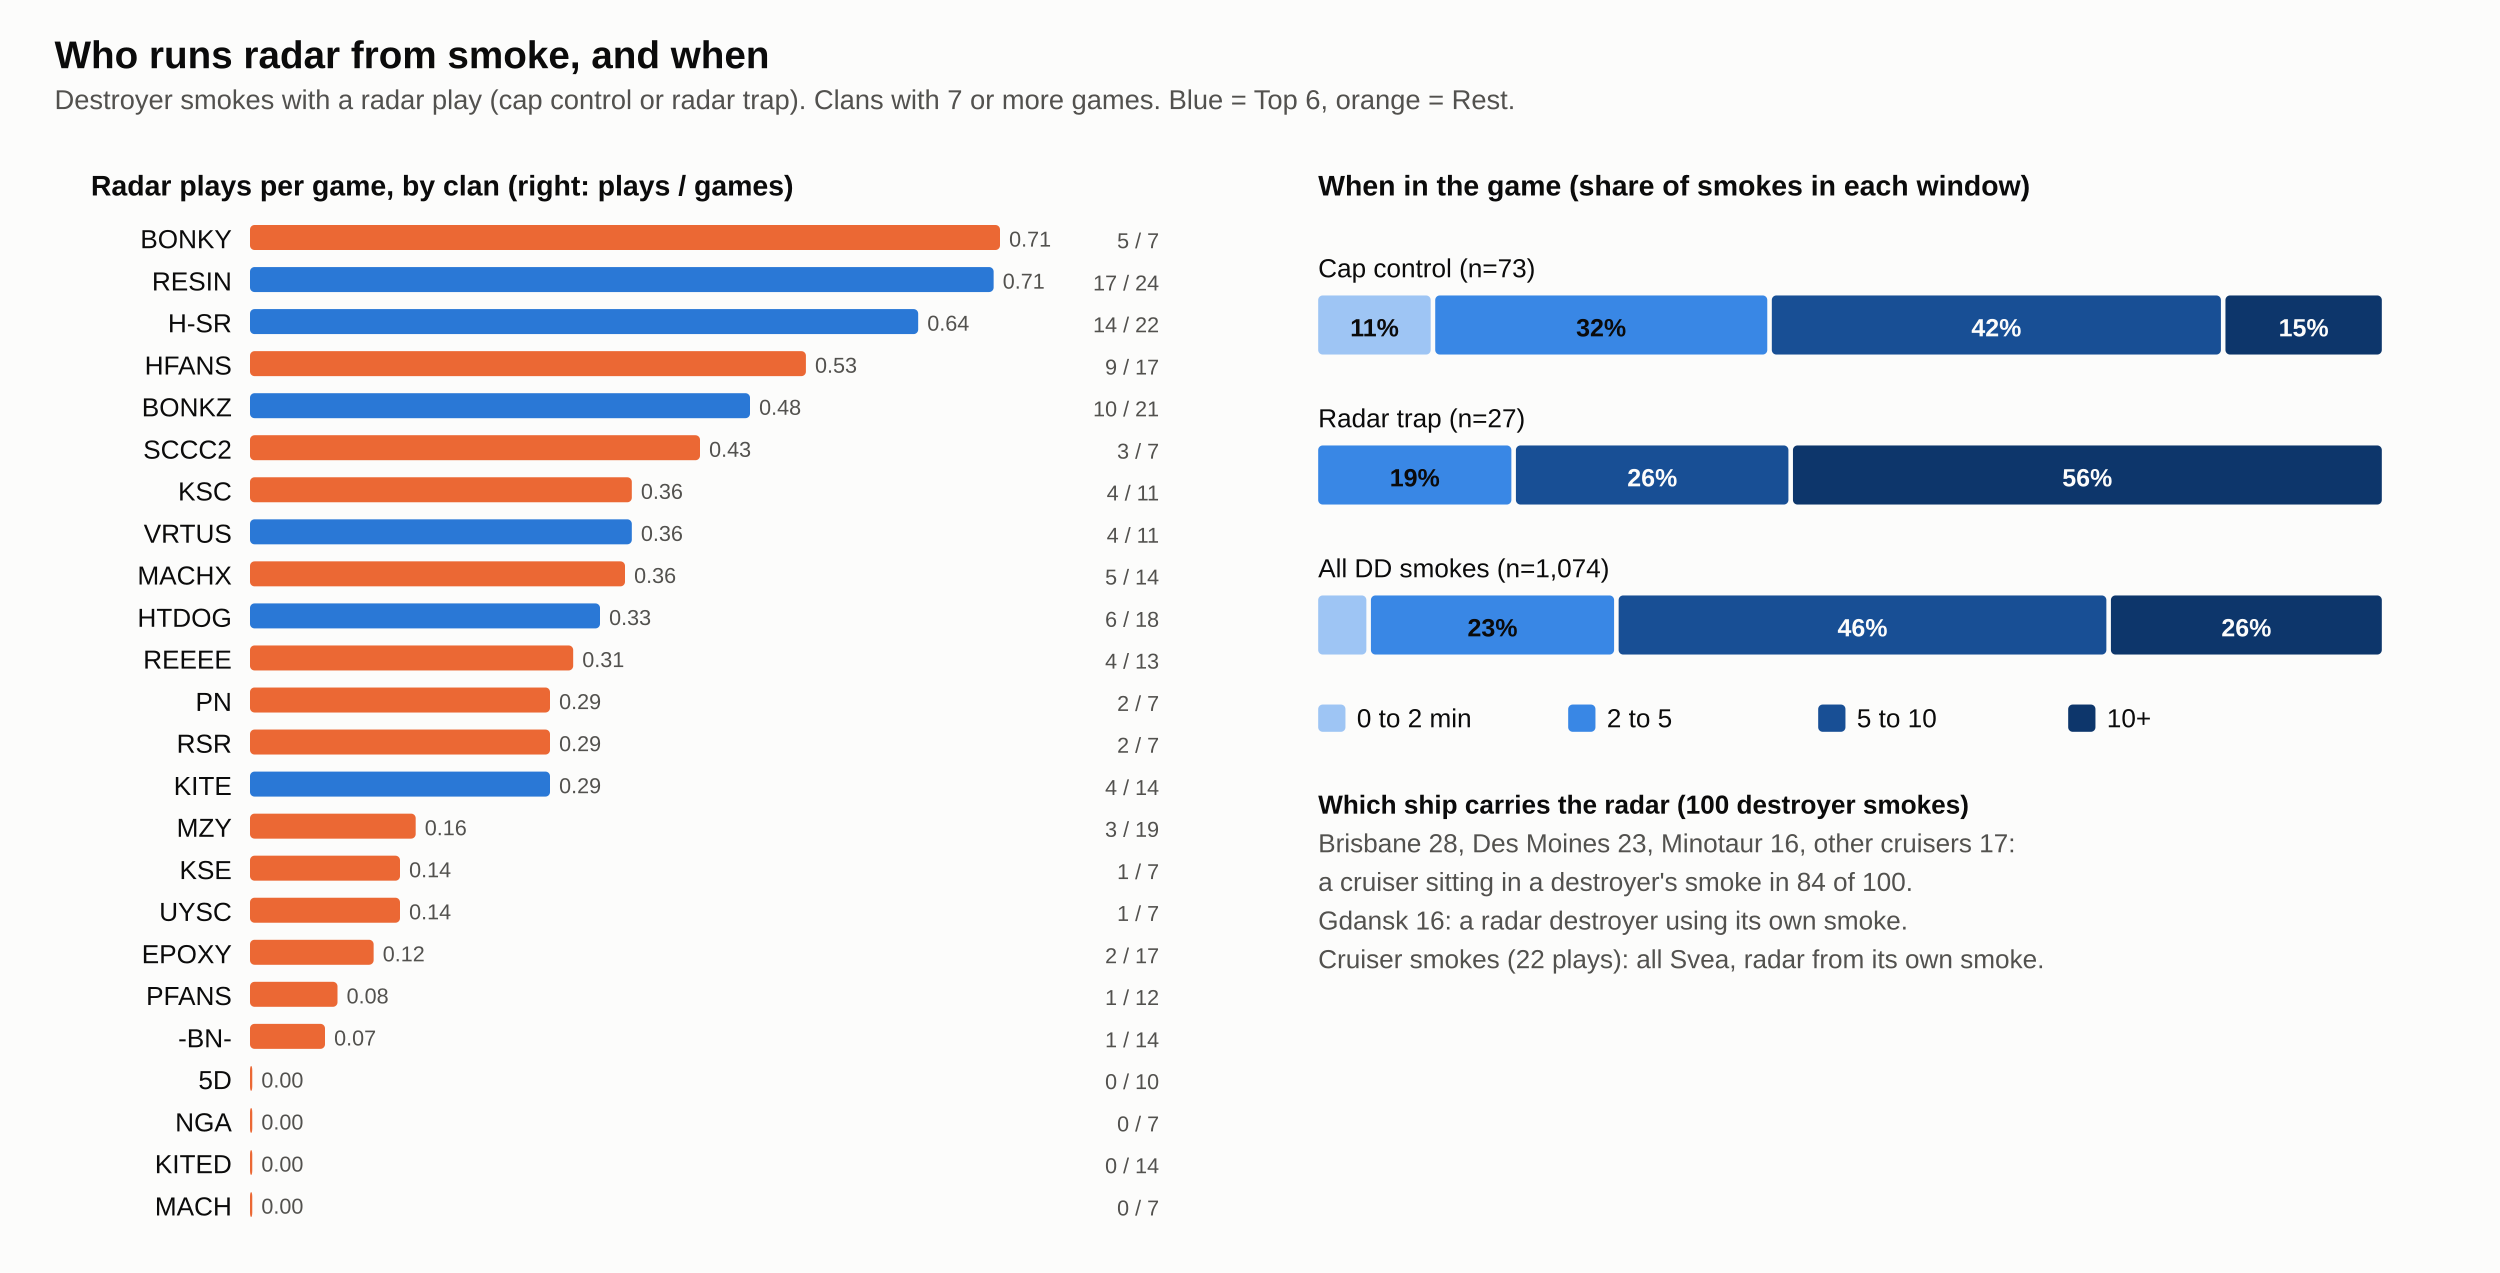
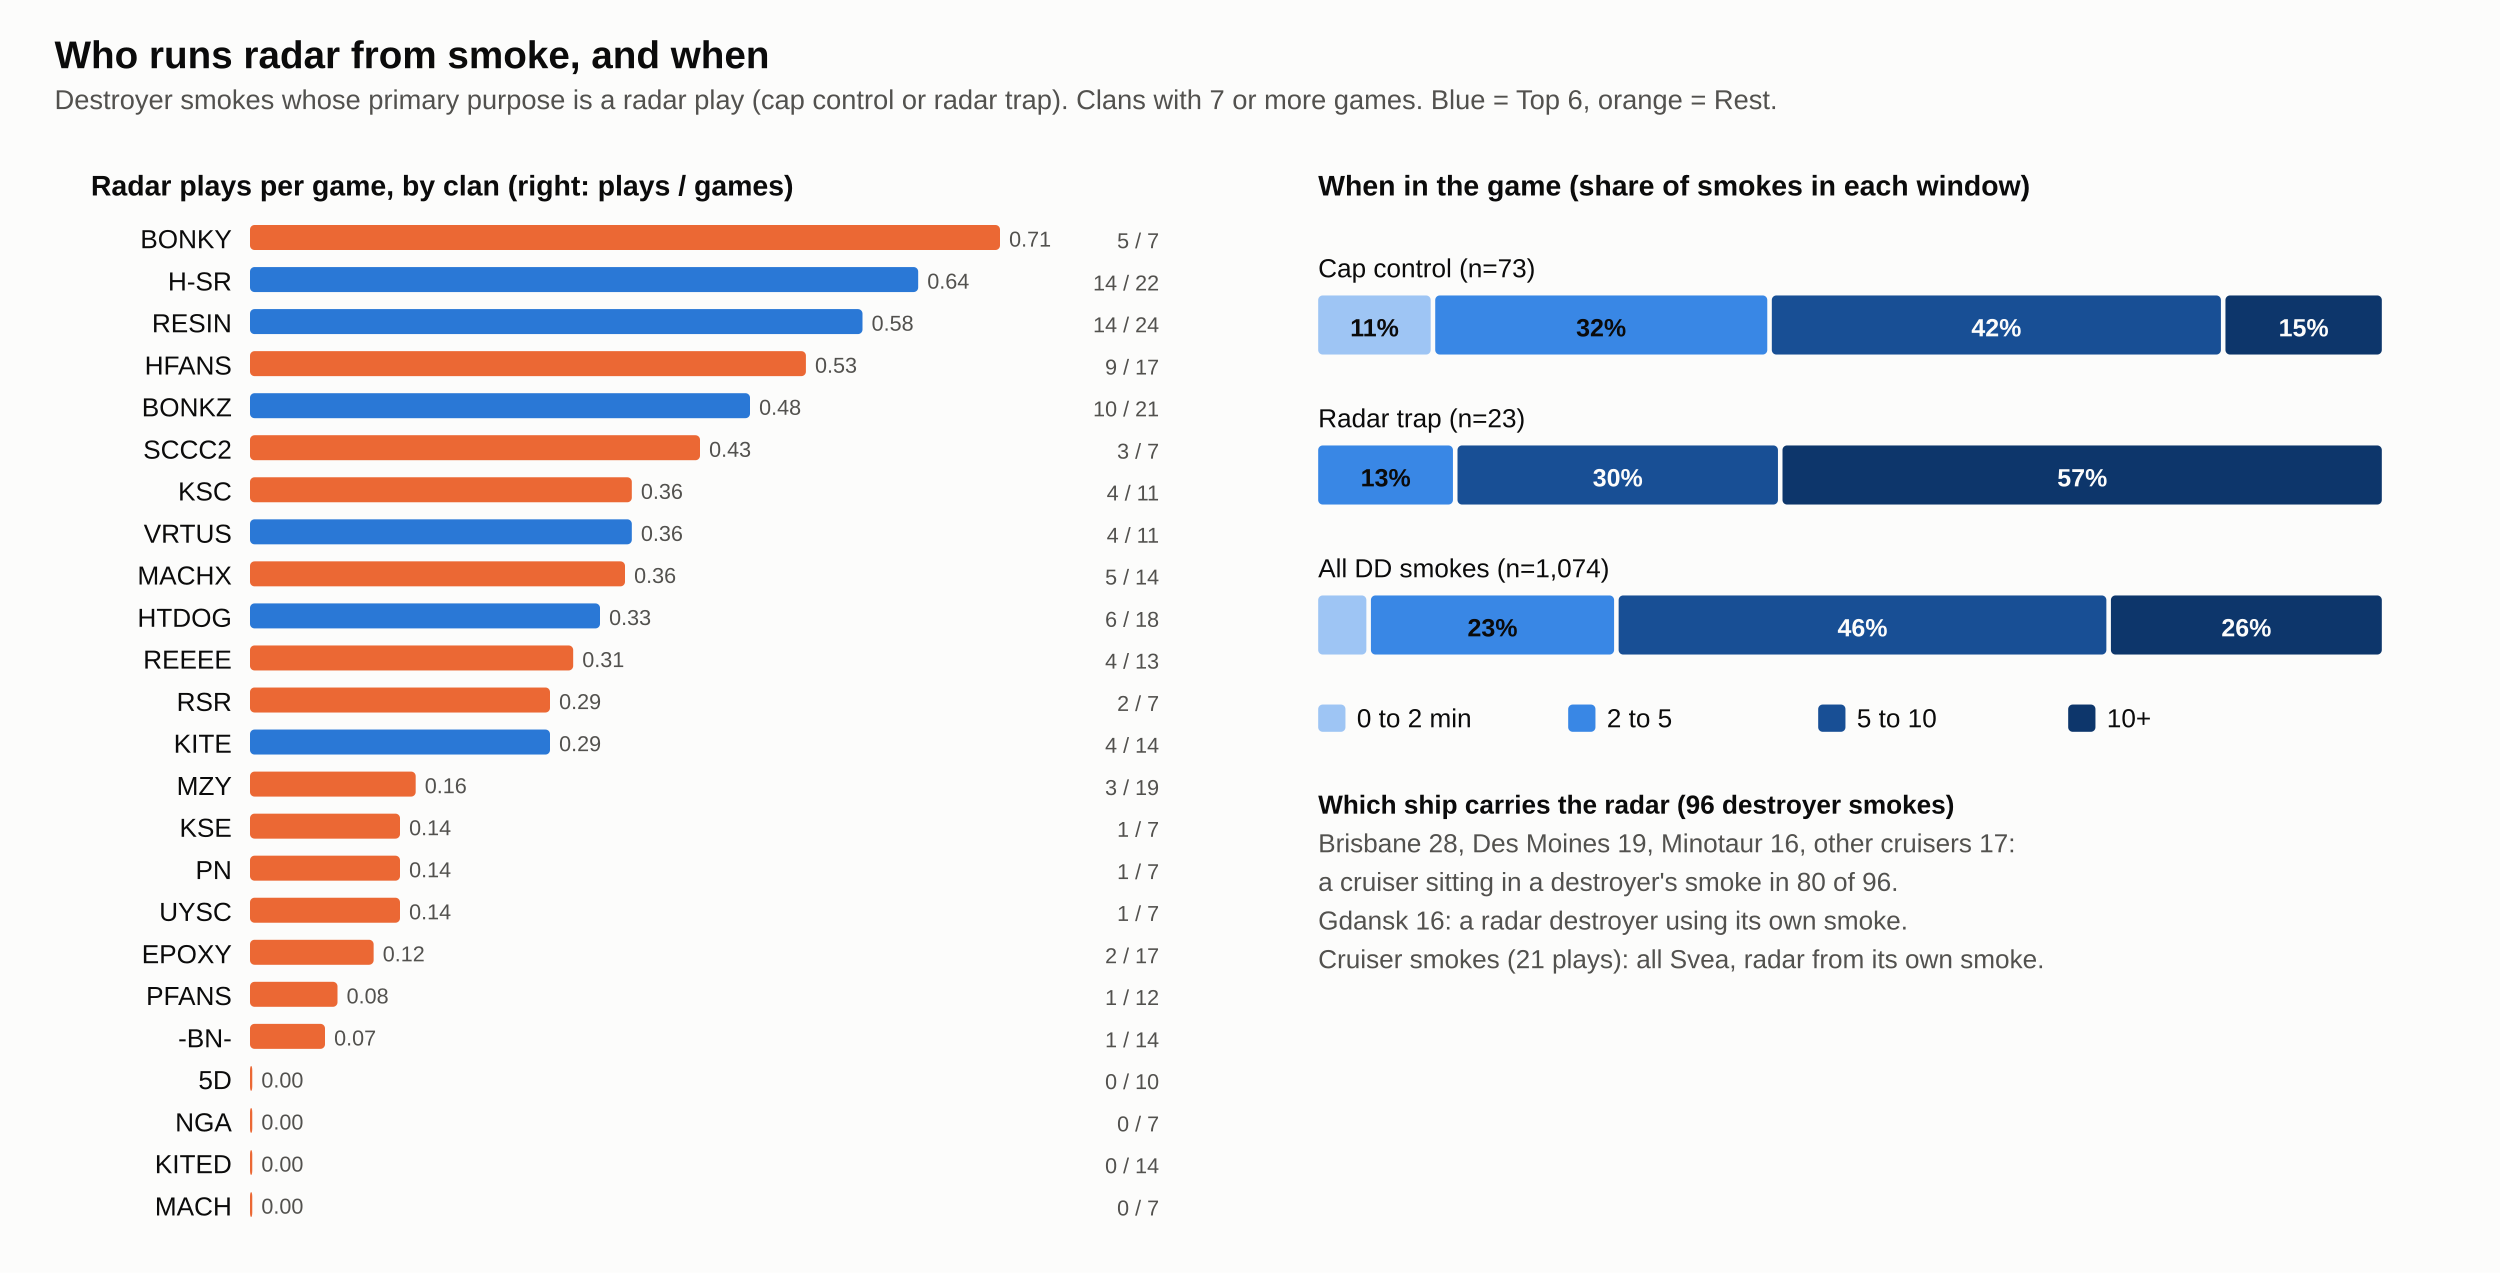
<svg xmlns="http://www.w3.org/2000/svg" width="1100" height="560" viewBox="0 0 1100 560" font-family="Segoe UI, Arial, sans-serif">
  <rect width="1100" height="560" fill="#fcfcfb" />
  <text x="24.0" y="30.0" font-size="17" fill="#0b0b0b" text-anchor="start" font-weight="600">Who runs radar from smoke, and when</text>
-   <text x="24.0" y="48.0" font-size="12" fill="#52514e" text-anchor="start" font-weight="400">Destroyer smokes with a radar play (cap control or radar trap). Clans with 7 or more games. Blue = Top 6, orange = Rest.</text>
+   <text x="24.0" y="48.0" font-size="12" fill="#52514e" text-anchor="start" font-weight="400">Destroyer smokes whose primary purpose is a radar play (cap control or radar trap). Clans with 7 or more games. Blue = Top 6, orange = Rest.</text>
  <text x="40.0" y="86.0" font-size="12.5" fill="#0b0b0b" text-anchor="start" font-weight="600">Radar plays per game, by clan (right: plays / games)</text>
  <text x="102.0" y="109.2" font-size="11.5" fill="#0b0b0b" text-anchor="end" font-weight="400">BONKY</text>
  <rect x="110" y="99.0" width="330.0" height="11.0" rx="2" fill="#eb6834" />
  <text x="444.0" y="108.5" font-size="9.5" fill="#52514e" text-anchor="start" font-weight="400">0.71</text>
  <text x="510.0" y="109.2" font-size="9.5" fill="#52514e" text-anchor="end" font-weight="400">5 / 7</text>
-   <text x="102.0" y="127.8" font-size="11.5" fill="#0b0b0b" text-anchor="end" font-weight="400">RESIN</text>
-   <rect x="110" y="117.5" width="327.2" height="11.0" rx="2" fill="#2a78d6" />
-   <text x="441.2" y="127.0" font-size="9.5" fill="#52514e" text-anchor="start" font-weight="400">0.71</text>
-   <text x="510.0" y="127.8" font-size="9.5" fill="#52514e" text-anchor="end" font-weight="400">17 / 24</text>
-   <text x="102.0" y="146.2" font-size="11.5" fill="#0b0b0b" text-anchor="end" font-weight="400">H-SR</text>
-   <rect x="110" y="136.0" width="294.0" height="11.0" rx="2" fill="#2a78d6" />
-   <text x="408.0" y="145.5" font-size="9.5" fill="#52514e" text-anchor="start" font-weight="400">0.64</text>
-   <text x="510.0" y="146.2" font-size="9.5" fill="#52514e" text-anchor="end" font-weight="400">14 / 22</text>
+   <text x="102.0" y="127.8" font-size="11.5" fill="#0b0b0b" text-anchor="end" font-weight="400">H-SR</text>
+   <rect x="110" y="117.5" width="294.0" height="11.0" rx="2" fill="#2a78d6" />
+   <text x="408.0" y="127.0" font-size="9.5" fill="#52514e" text-anchor="start" font-weight="400">0.64</text>
+   <text x="510.0" y="127.8" font-size="9.5" fill="#52514e" text-anchor="end" font-weight="400">14 / 22</text>
+   <text x="102.0" y="146.2" font-size="11.5" fill="#0b0b0b" text-anchor="end" font-weight="400">RESIN</text>
+   <rect x="110" y="136.0" width="269.5" height="11.0" rx="2" fill="#2a78d6" />
+   <text x="383.5" y="145.5" font-size="9.5" fill="#52514e" text-anchor="start" font-weight="400">0.58</text>
+   <text x="510.0" y="146.2" font-size="9.5" fill="#52514e" text-anchor="end" font-weight="400">14 / 24</text>
  <text x="102.0" y="164.8" font-size="11.5" fill="#0b0b0b" text-anchor="end" font-weight="400">HFANS</text>
  <rect x="110" y="154.5" width="244.6" height="11.0" rx="2" fill="#eb6834" />
  <text x="358.6" y="164.0" font-size="9.5" fill="#52514e" text-anchor="start" font-weight="400">0.53</text>
  <text x="510.0" y="164.8" font-size="9.5" fill="#52514e" text-anchor="end" font-weight="400">9 / 17</text>
  <text x="102.0" y="183.2" font-size="11.5" fill="#0b0b0b" text-anchor="end" font-weight="400">BONKZ</text>
  <rect x="110" y="173.0" width="220.0" height="11.0" rx="2" fill="#2a78d6" />
  <text x="334.0" y="182.5" font-size="9.5" fill="#52514e" text-anchor="start" font-weight="400">0.48</text>
  <text x="510.0" y="183.2" font-size="9.5" fill="#52514e" text-anchor="end" font-weight="400">10 / 21</text>
  <text x="102.0" y="201.8" font-size="11.5" fill="#0b0b0b" text-anchor="end" font-weight="400">SCCC2</text>
  <rect x="110" y="191.5" width="198.0" height="11.0" rx="2" fill="#eb6834" />
  <text x="312.0" y="201.0" font-size="9.5" fill="#52514e" text-anchor="start" font-weight="400">0.43</text>
  <text x="510.0" y="201.8" font-size="9.5" fill="#52514e" text-anchor="end" font-weight="400">3 / 7</text>
  <text x="102.0" y="220.2" font-size="11.5" fill="#0b0b0b" text-anchor="end" font-weight="400">KSC</text>
  <rect x="110" y="210.0" width="168.0" height="11.0" rx="2" fill="#eb6834" />
  <text x="282.0" y="219.5" font-size="9.5" fill="#52514e" text-anchor="start" font-weight="400">0.36</text>
  <text x="510.0" y="220.2" font-size="9.5" fill="#52514e" text-anchor="end" font-weight="400">4 / 11</text>
  <text x="102.0" y="238.8" font-size="11.5" fill="#0b0b0b" text-anchor="end" font-weight="400">VRTUS</text>
  <rect x="110" y="228.5" width="168.0" height="11.0" rx="2" fill="#2a78d6" />
  <text x="282.0" y="238.0" font-size="9.5" fill="#52514e" text-anchor="start" font-weight="400">0.36</text>
  <text x="510.0" y="238.8" font-size="9.5" fill="#52514e" text-anchor="end" font-weight="400">4 / 11</text>
  <text x="102.0" y="257.2" font-size="11.5" fill="#0b0b0b" text-anchor="end" font-weight="400">MACHX</text>
  <rect x="110" y="247.0" width="165.0" height="11.0" rx="2" fill="#eb6834" />
  <text x="279.0" y="256.5" font-size="9.5" fill="#52514e" text-anchor="start" font-weight="400">0.36</text>
  <text x="510.0" y="257.2" font-size="9.5" fill="#52514e" text-anchor="end" font-weight="400">5 / 14</text>
  <text x="102.0" y="275.8" font-size="11.5" fill="#0b0b0b" text-anchor="end" font-weight="400">HTDOG</text>
  <rect x="110" y="265.5" width="154.0" height="11.0" rx="2" fill="#2a78d6" />
  <text x="268.0" y="275.0" font-size="9.5" fill="#52514e" text-anchor="start" font-weight="400">0.33</text>
  <text x="510.0" y="275.8" font-size="9.5" fill="#52514e" text-anchor="end" font-weight="400">6 / 18</text>
  <text x="102.0" y="294.2" font-size="11.5" fill="#0b0b0b" text-anchor="end" font-weight="400">REEEE</text>
  <rect x="110" y="284.0" width="142.2" height="11.0" rx="2" fill="#eb6834" />
  <text x="256.2" y="293.5" font-size="9.5" fill="#52514e" text-anchor="start" font-weight="400">0.31</text>
  <text x="510.0" y="294.2" font-size="9.5" fill="#52514e" text-anchor="end" font-weight="400">4 / 13</text>
-   <text x="102.0" y="312.8" font-size="11.5" fill="#0b0b0b" text-anchor="end" font-weight="400">PN</text>
+   <text x="102.0" y="312.8" font-size="11.5" fill="#0b0b0b" text-anchor="end" font-weight="400">RSR</text>
  <rect x="110" y="302.5" width="132.0" height="11.0" rx="2" fill="#eb6834" />
  <text x="246.0" y="312.0" font-size="9.5" fill="#52514e" text-anchor="start" font-weight="400">0.29</text>
  <text x="510.0" y="312.8" font-size="9.5" fill="#52514e" text-anchor="end" font-weight="400">2 / 7</text>
-   <text x="102.0" y="331.2" font-size="11.5" fill="#0b0b0b" text-anchor="end" font-weight="400">RSR</text>
-   <rect x="110" y="321.0" width="132.0" height="11.0" rx="2" fill="#eb6834" />
+   <text x="102.0" y="331.2" font-size="11.5" fill="#0b0b0b" text-anchor="end" font-weight="400">KITE</text>
+   <rect x="110" y="321.0" width="132.0" height="11.0" rx="2" fill="#2a78d6" />
  <text x="246.0" y="330.5" font-size="9.5" fill="#52514e" text-anchor="start" font-weight="400">0.29</text>
-   <text x="510.0" y="331.2" font-size="9.5" fill="#52514e" text-anchor="end" font-weight="400">2 / 7</text>
-   <text x="102.0" y="349.8" font-size="11.5" fill="#0b0b0b" text-anchor="end" font-weight="400">KITE</text>
-   <rect x="110" y="339.5" width="132.0" height="11.0" rx="2" fill="#2a78d6" />
-   <text x="246.0" y="349.0" font-size="9.5" fill="#52514e" text-anchor="start" font-weight="400">0.29</text>
-   <text x="510.0" y="349.8" font-size="9.5" fill="#52514e" text-anchor="end" font-weight="400">4 / 14</text>
-   <text x="102.0" y="368.2" font-size="11.5" fill="#0b0b0b" text-anchor="end" font-weight="400">MZY</text>
-   <rect x="110" y="358.0" width="72.9" height="11.0" rx="2" fill="#eb6834" />
-   <text x="186.9" y="367.5" font-size="9.5" fill="#52514e" text-anchor="start" font-weight="400">0.16</text>
-   <text x="510.0" y="368.2" font-size="9.5" fill="#52514e" text-anchor="end" font-weight="400">3 / 19</text>
-   <text x="102.0" y="386.8" font-size="11.5" fill="#0b0b0b" text-anchor="end" font-weight="400">KSE</text>
+   <text x="510.0" y="331.2" font-size="9.5" fill="#52514e" text-anchor="end" font-weight="400">4 / 14</text>
+   <text x="102.0" y="349.8" font-size="11.5" fill="#0b0b0b" text-anchor="end" font-weight="400">MZY</text>
+   <rect x="110" y="339.5" width="72.9" height="11.0" rx="2" fill="#eb6834" />
+   <text x="186.9" y="349.0" font-size="9.5" fill="#52514e" text-anchor="start" font-weight="400">0.16</text>
+   <text x="510.0" y="349.8" font-size="9.5" fill="#52514e" text-anchor="end" font-weight="400">3 / 19</text>
+   <text x="102.0" y="368.2" font-size="11.5" fill="#0b0b0b" text-anchor="end" font-weight="400">KSE</text>
+   <rect x="110" y="358.0" width="66.0" height="11.0" rx="2" fill="#eb6834" />
+   <text x="180.0" y="367.5" font-size="9.5" fill="#52514e" text-anchor="start" font-weight="400">0.14</text>
+   <text x="510.0" y="368.2" font-size="9.5" fill="#52514e" text-anchor="end" font-weight="400">1 / 7</text>
+   <text x="102.0" y="386.8" font-size="11.5" fill="#0b0b0b" text-anchor="end" font-weight="400">PN</text>
  <rect x="110" y="376.5" width="66.0" height="11.0" rx="2" fill="#eb6834" />
  <text x="180.0" y="386.0" font-size="9.5" fill="#52514e" text-anchor="start" font-weight="400">0.14</text>
  <text x="510.0" y="386.8" font-size="9.5" fill="#52514e" text-anchor="end" font-weight="400">1 / 7</text>
  <text x="102.0" y="405.2" font-size="11.5" fill="#0b0b0b" text-anchor="end" font-weight="400">UYSC</text>
  <rect x="110" y="395.0" width="66.0" height="11.0" rx="2" fill="#eb6834" />
  <text x="180.0" y="404.5" font-size="9.5" fill="#52514e" text-anchor="start" font-weight="400">0.14</text>
  <text x="510.0" y="405.2" font-size="9.5" fill="#52514e" text-anchor="end" font-weight="400">1 / 7</text>
  <text x="102.0" y="423.8" font-size="11.5" fill="#0b0b0b" text-anchor="end" font-weight="400">EPOXY</text>
  <rect x="110" y="413.5" width="54.4" height="11.0" rx="2" fill="#eb6834" />
  <text x="168.4" y="423.0" font-size="9.5" fill="#52514e" text-anchor="start" font-weight="400">0.12</text>
  <text x="510.0" y="423.8" font-size="9.5" fill="#52514e" text-anchor="end" font-weight="400">2 / 17</text>
  <text x="102.0" y="442.2" font-size="11.5" fill="#0b0b0b" text-anchor="end" font-weight="400">PFANS</text>
  <rect x="110" y="432.0" width="38.5" height="11.0" rx="2" fill="#eb6834" />
  <text x="152.5" y="441.5" font-size="9.5" fill="#52514e" text-anchor="start" font-weight="400">0.08</text>
  <text x="510.0" y="442.2" font-size="9.5" fill="#52514e" text-anchor="end" font-weight="400">1 / 12</text>
  <text x="102.0" y="460.8" font-size="11.5" fill="#0b0b0b" text-anchor="end" font-weight="400">-BN-</text>
  <rect x="110" y="450.5" width="33.0" height="11.0" rx="2" fill="#eb6834" />
  <text x="147.0" y="460.0" font-size="9.5" fill="#52514e" text-anchor="start" font-weight="400">0.07</text>
  <text x="510.0" y="460.8" font-size="9.5" fill="#52514e" text-anchor="end" font-weight="400">1 / 14</text>
  <text x="102.0" y="479.2" font-size="11.5" fill="#0b0b0b" text-anchor="end" font-weight="400">5D</text>
  <rect x="110" y="469.0" width="1.0" height="11.0" rx="2" fill="#eb6834" />
  <text x="115.0" y="478.5" font-size="9.5" fill="#52514e" text-anchor="start" font-weight="400">0.00</text>
  <text x="510.0" y="479.2" font-size="9.5" fill="#52514e" text-anchor="end" font-weight="400">0 / 10</text>
  <text x="102.0" y="497.8" font-size="11.5" fill="#0b0b0b" text-anchor="end" font-weight="400">NGA</text>
  <rect x="110" y="487.5" width="1.0" height="11.0" rx="2" fill="#eb6834" />
  <text x="115.0" y="497.0" font-size="9.5" fill="#52514e" text-anchor="start" font-weight="400">0.00</text>
  <text x="510.0" y="497.8" font-size="9.5" fill="#52514e" text-anchor="end" font-weight="400">0 / 7</text>
  <text x="102.0" y="516.2" font-size="11.5" fill="#0b0b0b" text-anchor="end" font-weight="400">KITED</text>
  <rect x="110" y="506.0" width="1.0" height="11.0" rx="2" fill="#eb6834" />
  <text x="115.0" y="515.5" font-size="9.5" fill="#52514e" text-anchor="start" font-weight="400">0.00</text>
  <text x="510.0" y="516.2" font-size="9.5" fill="#52514e" text-anchor="end" font-weight="400">0 / 14</text>
  <text x="102.0" y="534.8" font-size="11.5" fill="#0b0b0b" text-anchor="end" font-weight="400">MACH</text>
  <rect x="110" y="524.5" width="1.0" height="11.0" rx="2" fill="#eb6834" />
  <text x="115.0" y="534.0" font-size="9.5" fill="#52514e" text-anchor="start" font-weight="400">0.00</text>
  <text x="510.0" y="534.8" font-size="9.5" fill="#52514e" text-anchor="end" font-weight="400">0 / 7</text>
  <text x="580.0" y="86.0" font-size="12.5" fill="#0b0b0b" text-anchor="start" font-weight="600">When in the game (share of smokes in each window)</text>
  <text x="580.0" y="122.0" font-size="11.5" fill="#0b0b0b" text-anchor="start" font-weight="400">Cap control (n=73)</text>
  <rect x="580.0" y="130" width="49.5" height="26" rx="2" fill="#9ec5f4" />
  <text x="604.8" y="148.0" font-size="11" fill="#0b0b0b" text-anchor="middle" font-weight="600">11%</text>
  <rect x="631.5" y="130" width="146.1" height="26" rx="2" fill="#3987e5" />
  <text x="704.5" y="148.0" font-size="11" fill="#0b0b0b" text-anchor="middle" font-weight="600">32%</text>
  <rect x="779.6" y="130" width="197.6" height="26" rx="2" fill="#184f95" />
  <text x="878.4" y="148.0" font-size="11" fill="#fcfcfb" text-anchor="middle" font-weight="600">42%</text>
  <rect x="979.2" y="130" width="68.8" height="26" rx="2" fill="#0d366b" />
  <text x="1013.6" y="148.0" font-size="11" fill="#fcfcfb" text-anchor="middle" font-weight="600">15%</text>
-   <text x="580.0" y="188.0" font-size="11.5" fill="#0b0b0b" text-anchor="start" font-weight="400">Radar trap (n=27)</text>
+   <text x="580.0" y="188.0" font-size="11.5" fill="#0b0b0b" text-anchor="start" font-weight="400">Radar trap (n=23)</text>
  <rect x="580.0" y="196" width="0.0" height="26" rx="2" fill="#9ec5f4" />
-   <rect x="580.0" y="196" width="85.0" height="26" rx="2" fill="#3987e5" />
-   <text x="622.5" y="214.0" font-size="11" fill="#0b0b0b" text-anchor="middle" font-weight="600">19%</text>
-   <rect x="667.0" y="196" width="119.9" height="26" rx="2" fill="#184f95" />
-   <text x="727.0" y="214.0" font-size="11" fill="#fcfcfb" text-anchor="middle" font-weight="600">26%</text>
-   <rect x="788.9" y="196" width="259.1" height="26" rx="2" fill="#0d366b" />
-   <text x="918.4" y="214.0" font-size="11" fill="#fcfcfb" text-anchor="middle" font-weight="600">56%</text>
+   <rect x="580.0" y="196" width="59.3" height="26" rx="2" fill="#3987e5" />
+   <text x="609.7" y="214.0" font-size="11" fill="#0b0b0b" text-anchor="middle" font-weight="600">13%</text>
+   <rect x="641.3" y="196" width="141.0" height="26" rx="2" fill="#184f95" />
+   <text x="711.8" y="214.0" font-size="11" fill="#fcfcfb" text-anchor="middle" font-weight="600">30%</text>
+   <rect x="784.3" y="196" width="263.7" height="26" rx="2" fill="#0d366b" />
+   <text x="916.2" y="214.0" font-size="11" fill="#fcfcfb" text-anchor="middle" font-weight="600">57%</text>
  <text x="580.0" y="254.0" font-size="11.5" fill="#0b0b0b" text-anchor="start" font-weight="400">All DD smokes (n=1,074)</text>
  <rect x="580.0" y="262" width="21.2" height="26" rx="2" fill="#9ec5f4" />
  <rect x="603.2" y="262" width="107.0" height="26" rx="2" fill="#3987e5" />
  <text x="656.7" y="280.0" font-size="11" fill="#0b0b0b" text-anchor="middle" font-weight="600">23%</text>
  <rect x="712.2" y="262" width="214.6" height="26" rx="2" fill="#184f95" />
  <text x="819.5" y="280.0" font-size="11" fill="#fcfcfb" text-anchor="middle" font-weight="600">46%</text>
  <rect x="928.8" y="262" width="119.2" height="26" rx="2" fill="#0d366b" />
  <text x="988.4" y="280.0" font-size="11" fill="#fcfcfb" text-anchor="middle" font-weight="600">26%</text>
  <rect x="580" y="310" width="12" height="12" rx="2" fill="#9ec5f4" />
  <text x="597.0" y="320.0" font-size="11.5" fill="#0b0b0b" text-anchor="start" font-weight="400">0 to 2 min</text>
  <rect x="690" y="310" width="12" height="12" rx="2" fill="#3987e5" />
  <text x="707.0" y="320.0" font-size="11.5" fill="#0b0b0b" text-anchor="start" font-weight="400">2 to 5</text>
  <rect x="800" y="310" width="12" height="12" rx="2" fill="#184f95" />
  <text x="817.0" y="320.0" font-size="11.5" fill="#0b0b0b" text-anchor="start" font-weight="400">5 to 10</text>
  <rect x="910" y="310" width="12" height="12" rx="2" fill="#0d366b" />
  <text x="927.0" y="320.0" font-size="11.5" fill="#0b0b0b" text-anchor="start" font-weight="400">10+</text>
-   <text x="580.0" y="358.0" font-size="11.5" fill="#0b0b0b" text-anchor="start" font-weight="600">Which ship carries the radar (100 destroyer smokes)</text>
-   <text x="580.0" y="375.0" font-size="11.5" fill="#52514e" text-anchor="start" font-weight="400">Brisbane 28, Des Moines 23, Minotaur 16, other cruisers 17:</text>
-   <text x="580.0" y="392.0" font-size="11.5" fill="#52514e" text-anchor="start" font-weight="400">a cruiser sitting in a destroyer's smoke in 84 of 100.</text>
+   <text x="580.0" y="358.0" font-size="11.5" fill="#0b0b0b" text-anchor="start" font-weight="600">Which ship carries the radar (96 destroyer smokes)</text>
+   <text x="580.0" y="375.0" font-size="11.5" fill="#52514e" text-anchor="start" font-weight="400">Brisbane 28, Des Moines 19, Minotaur 16, other cruisers 17:</text>
+   <text x="580.0" y="392.0" font-size="11.5" fill="#52514e" text-anchor="start" font-weight="400">a cruiser sitting in a destroyer's smoke in 80 of 96.</text>
  <text x="580.0" y="409.0" font-size="11.5" fill="#52514e" text-anchor="start" font-weight="400">Gdansk 16: a radar destroyer using its own smoke.</text>
-   <text x="580.0" y="426.0" font-size="11.5" fill="#52514e" text-anchor="start" font-weight="400">Cruiser smokes (22 plays): all Svea, radar from its own smoke.</text>
+   <text x="580.0" y="426.0" font-size="11.5" fill="#52514e" text-anchor="start" font-weight="400">Cruiser smokes (21 plays): all Svea, radar from its own smoke.</text>
</svg>
